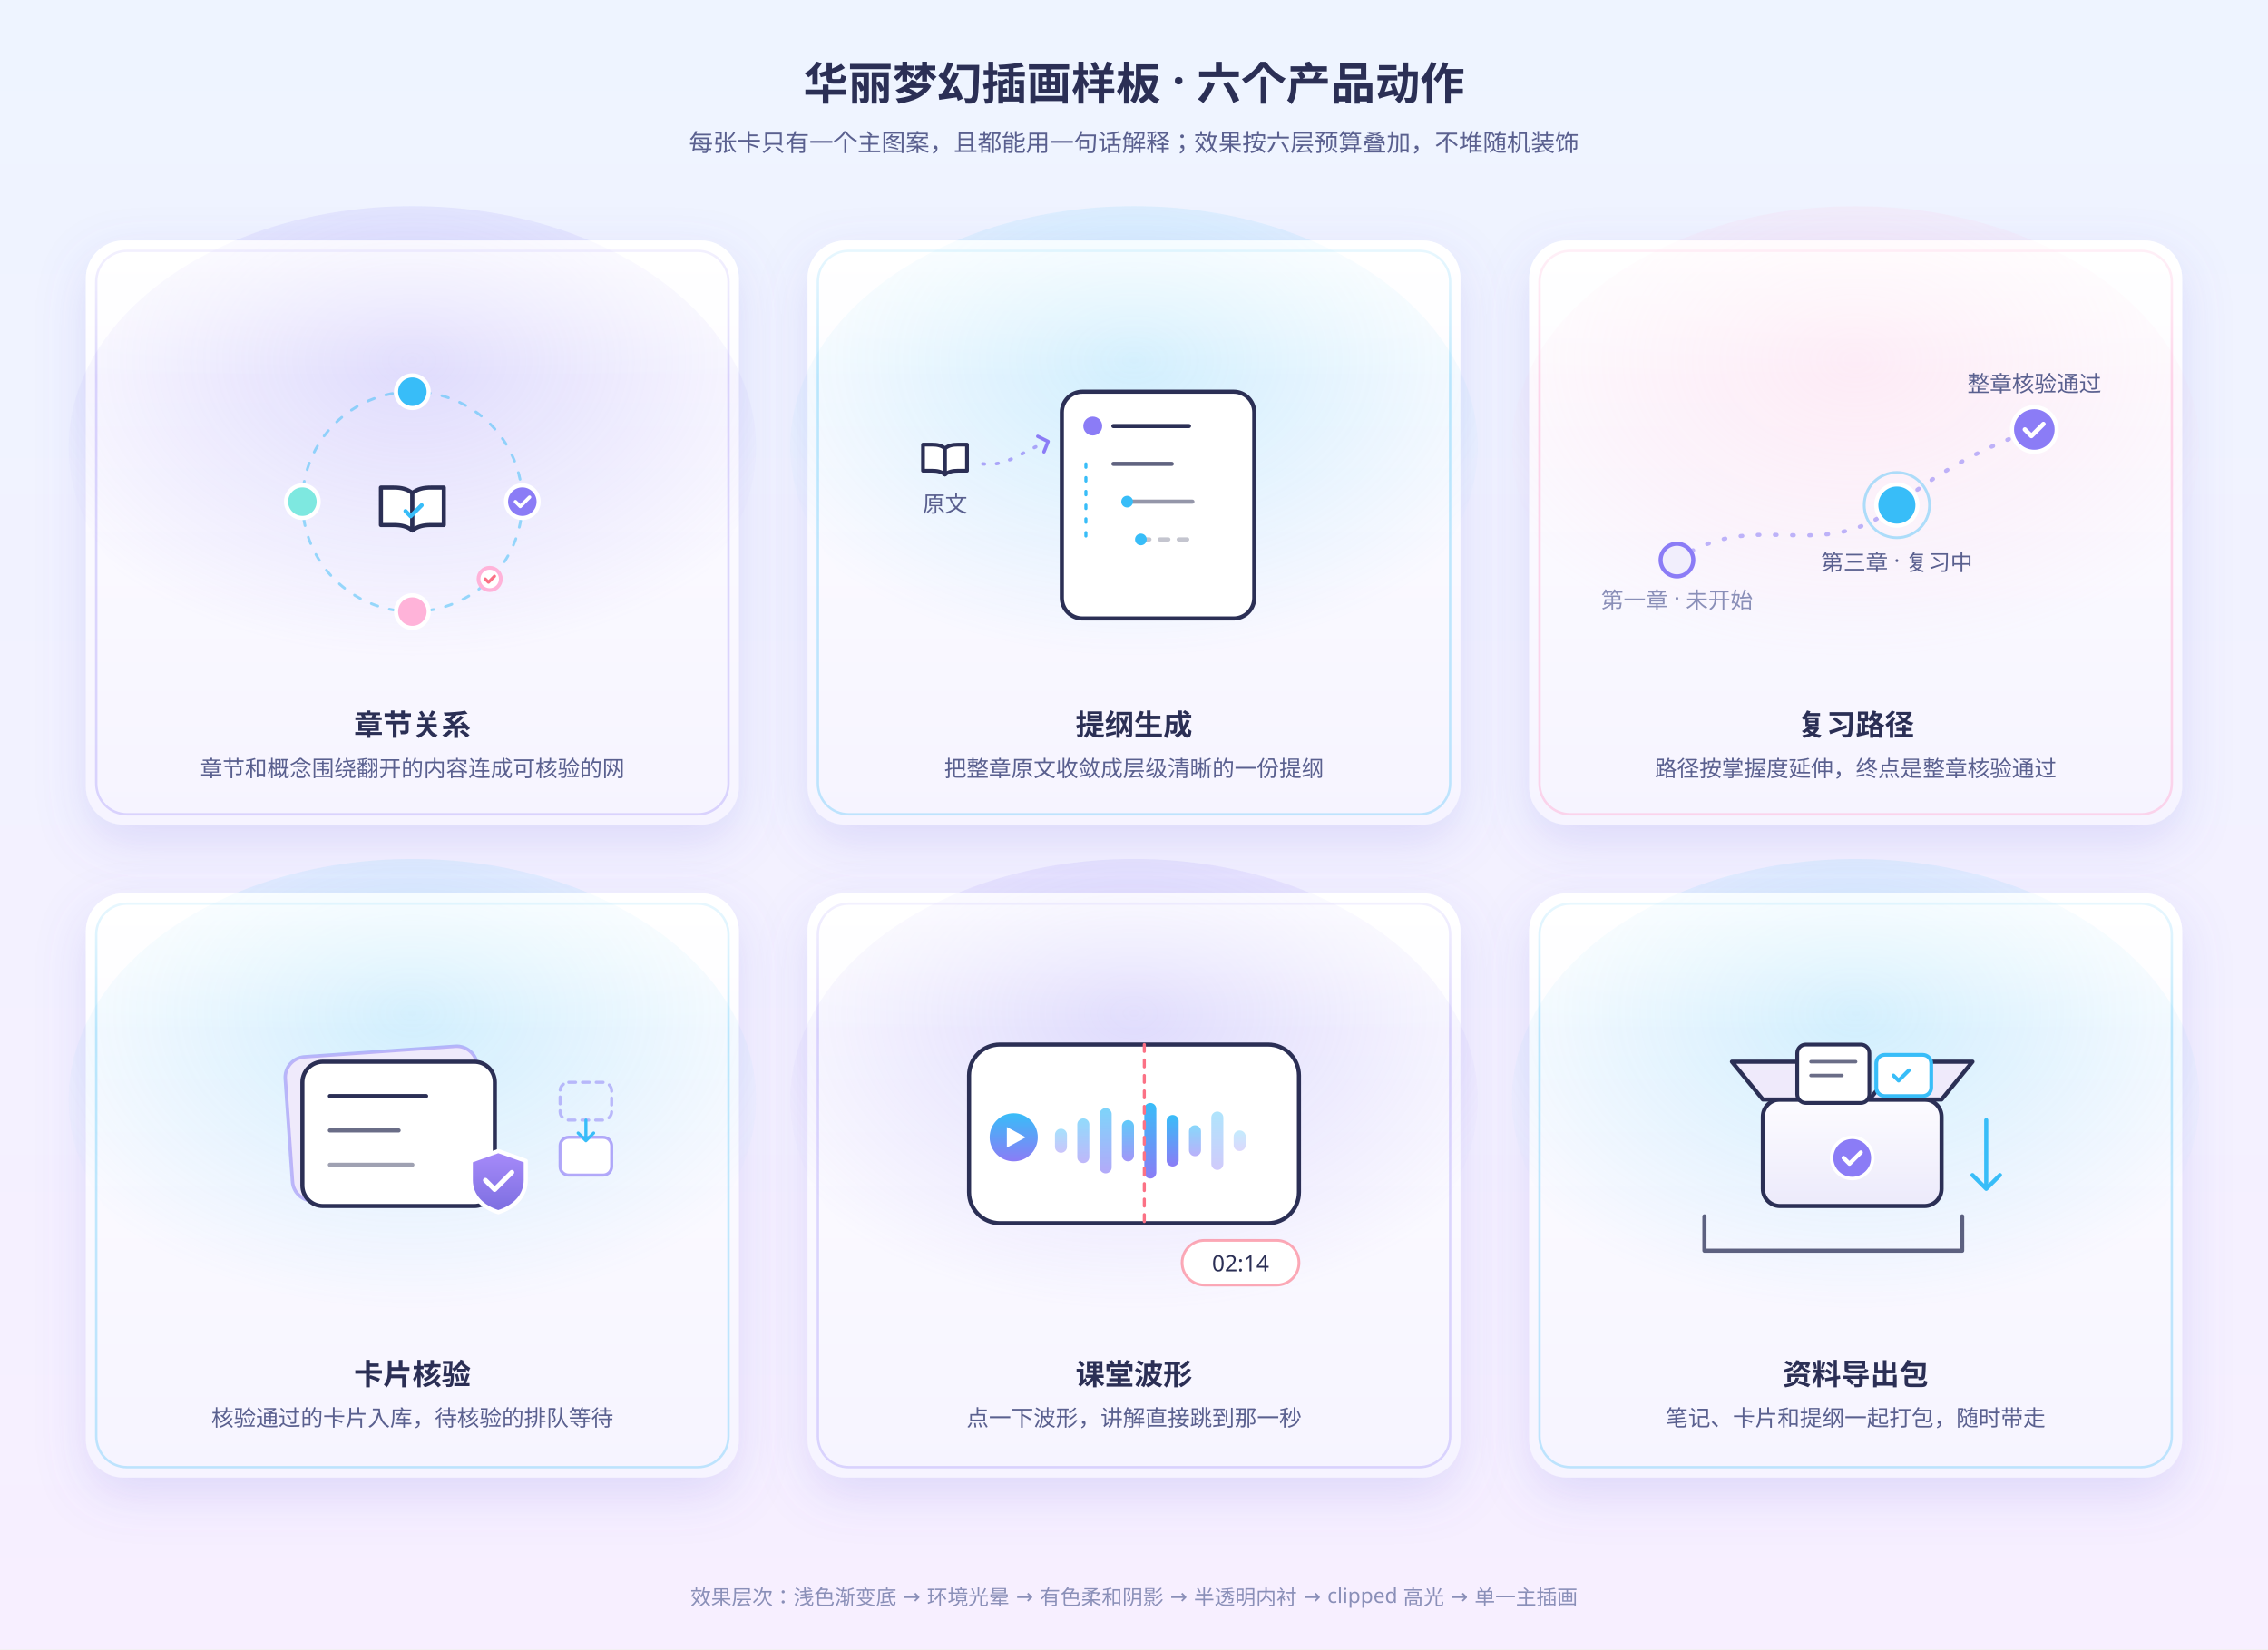
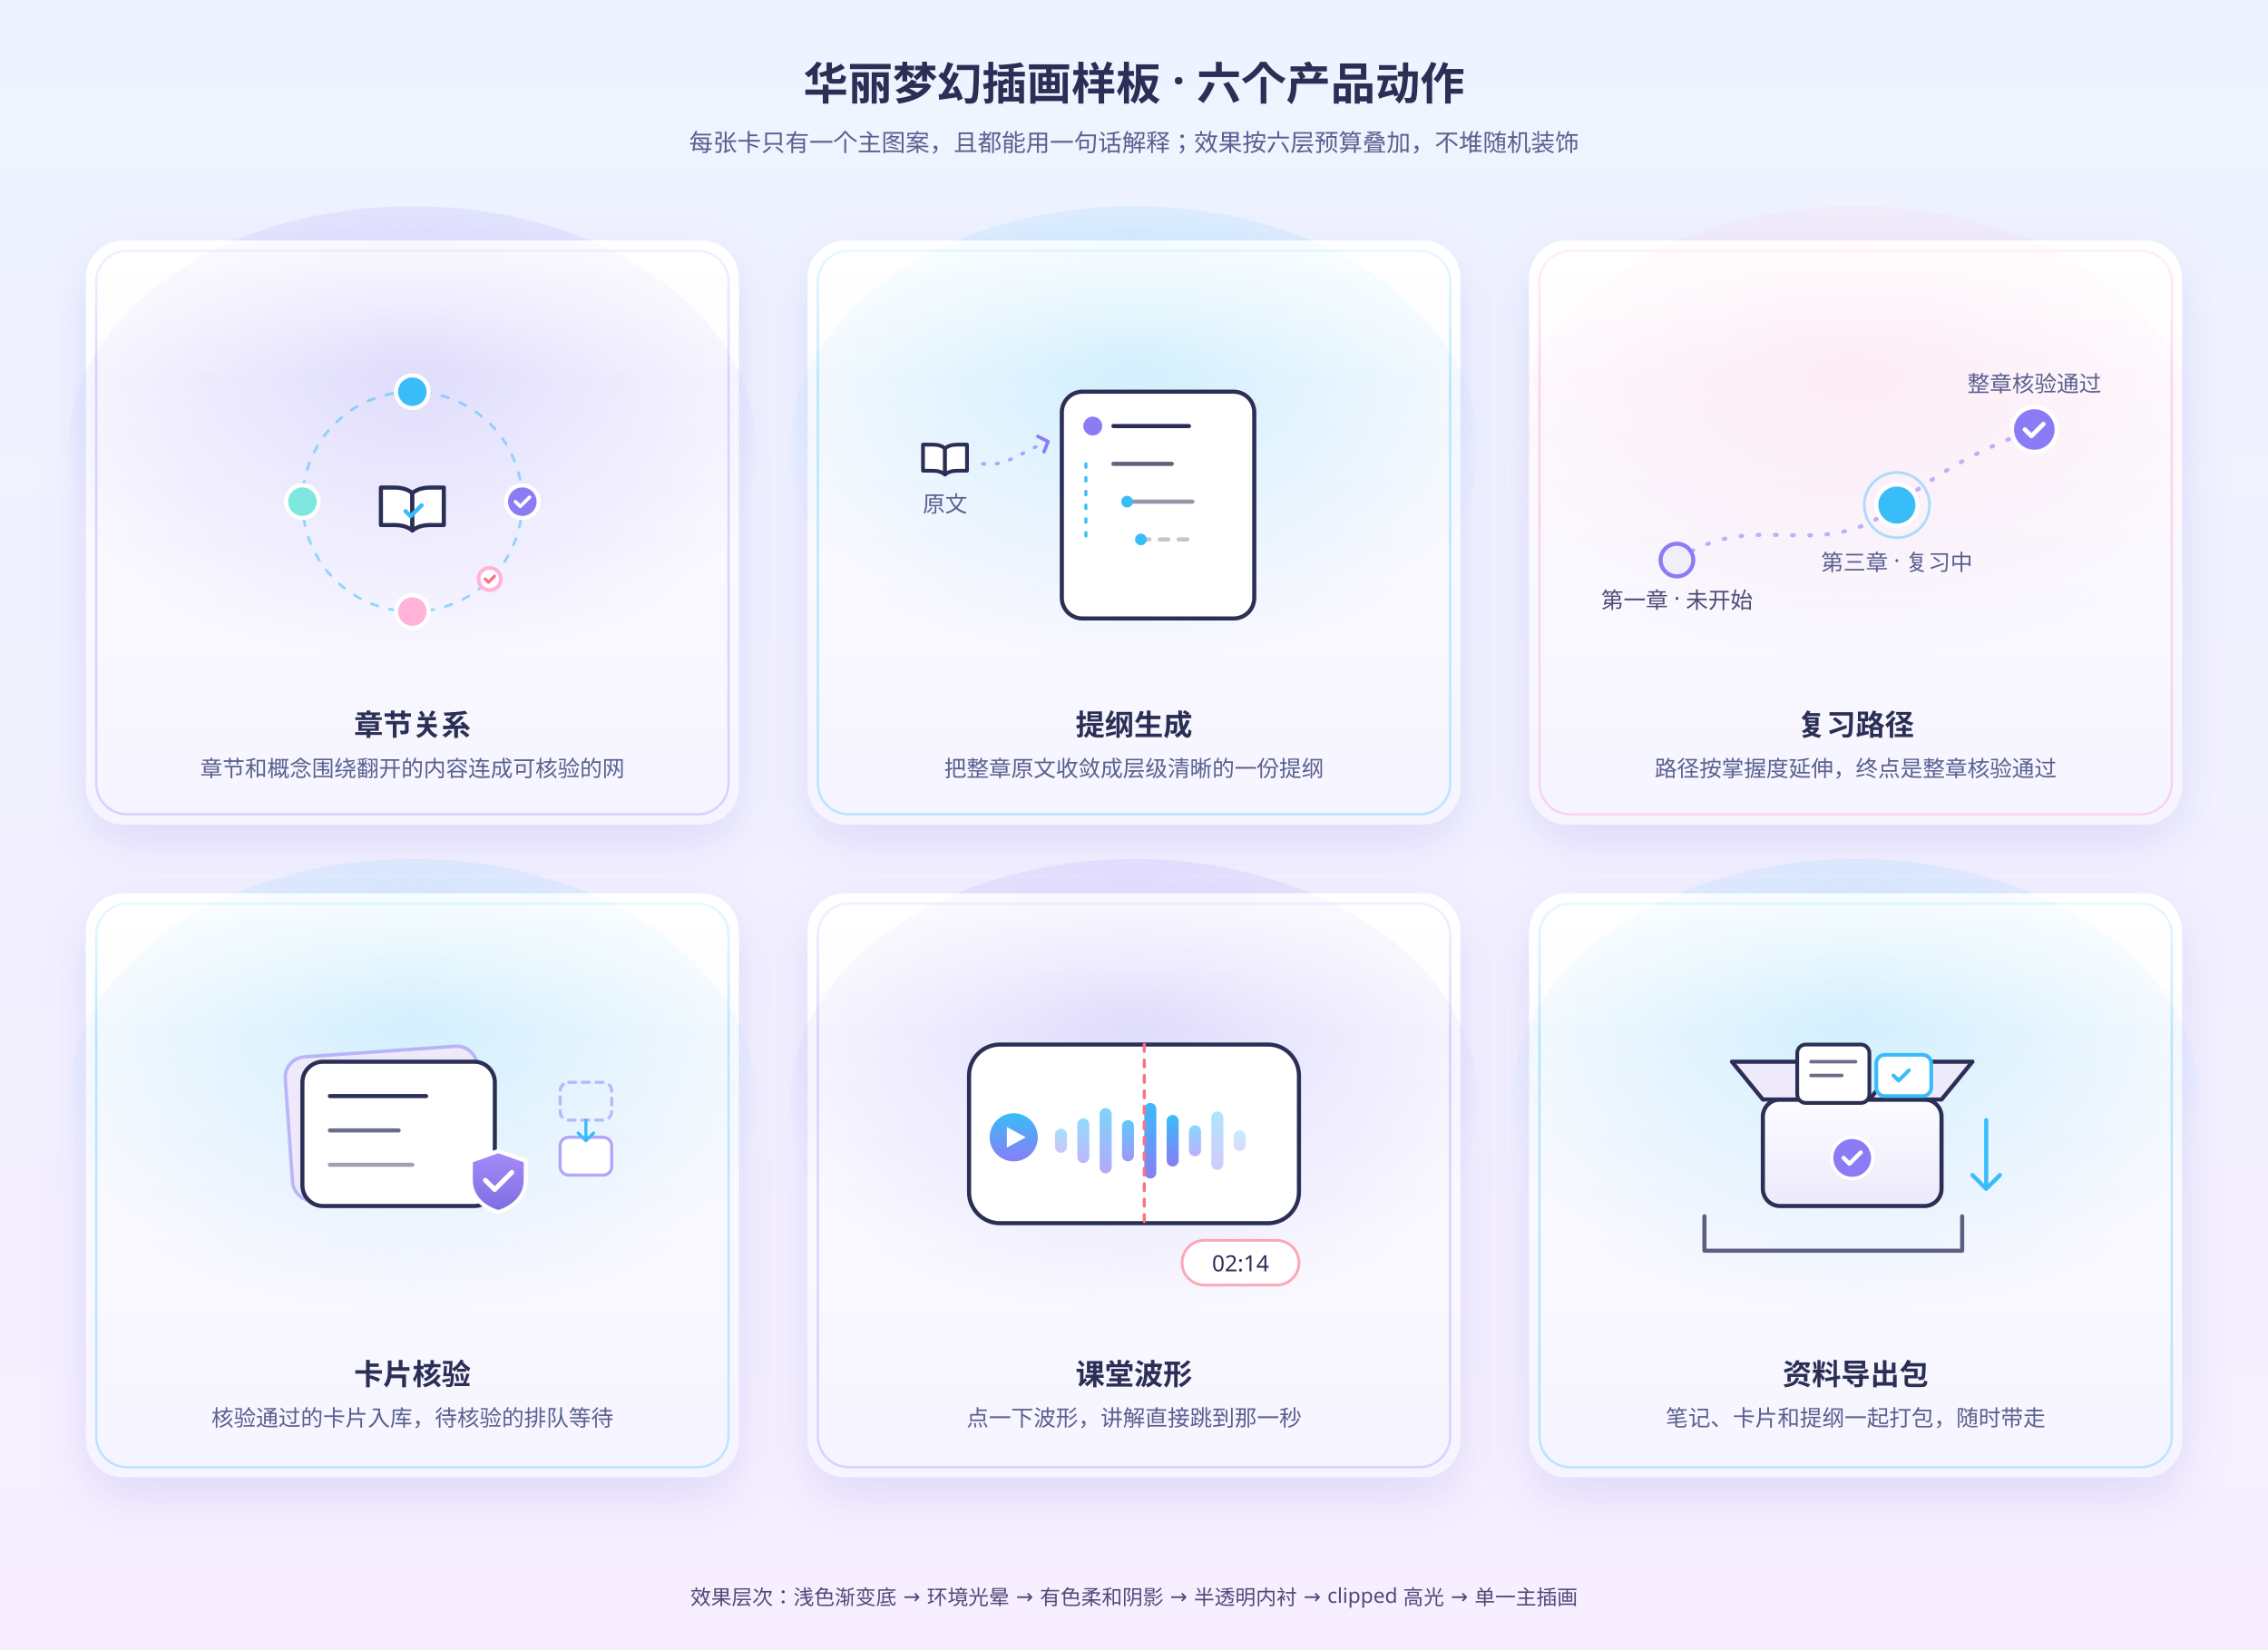
<svg xmlns="http://www.w3.org/2000/svg" viewBox="0 0 1320 960" width="1320" height="960" role="img" aria-labelledby="ogTitle">
  <defs>
    <linearGradient id="bgGrad" x1="0" y1="0" x2="0" y2="1">
      <stop offset="0" stop-color="#eef4ff" />
      <stop offset="1" stop-color="#f7efff" />
    </linearGradient>
    <linearGradient id="cardGrad" x1="0" y1="0" x2="0" y2="1">
      <stop offset="0" stop-color="#ffffff" />
      <stop offset="1" stop-color="#f6f4ff" />
    </linearGradient>
    <linearGradient id="glossGrad" x1="0" y1="0" x2="0" y2="1">
      <stop offset="0" stop-color="#ffffff" stop-opacity="0.65" />
      <stop offset="1" stop-color="#ffffff" stop-opacity="0" />
    </linearGradient>
    <linearGradient id="waveGrad" x1="0" y1="0" x2="0" y2="1">
      <stop offset="0" stop-color="#38bdf8" />
      <stop offset="1" stop-color="#8b7cf6" />
    </linearGradient>
    <linearGradient id="boxGrad" x1="0" y1="0" x2="0" y2="1">
      <stop offset="0" stop-color="#fdfcff" />
      <stop offset="1" stop-color="#eceafb" />
    </linearGradient>
    <radialGradient id="haloV" cx="0.5" cy="0.32" r="0.62">
      <stop offset="0" stop-color="#8b7cf6" stop-opacity="0.26" />
      <stop offset="1" stop-color="#8b7cf6" stop-opacity="0" />
    </radialGradient>
    <radialGradient id="haloC" cx="0.5" cy="0.32" r="0.62">
      <stop offset="0" stop-color="#38bdf8" stop-opacity="0.22" />
      <stop offset="1" stop-color="#38bdf8" stop-opacity="0" />
    </radialGradient>
    <radialGradient id="haloP" cx="0.5" cy="0.32" r="0.62">
      <stop offset="0" stop-color="#ffb3d9" stop-opacity="0.24" />
      <stop offset="1" stop-color="#ffb3d9" stop-opacity="0" />
    </radialGradient>
    <linearGradient id="shieldGrad" x1="0" y1="0" x2="0" y2="1">
      <stop offset="0" stop-color="#a78bfa" />
      <stop offset="1" stop-color="#7c6ee0" />
    </linearGradient>
    <filter id="cardLift" x="-30%" y="-30%" width="160%" height="170%">
      <feDropShadow dx="0" dy="10" stdDeviation="14" flood-color="#7c74e8" flood-opacity="0.2" />
    </filter>
    <clipPath id="clipG1">
      <rect x="50" y="140" width="380" height="340" rx="22" />
    </clipPath>
    <clipPath id="clipG2">
      <rect x="470" y="140" width="380" height="340" rx="22" />
    </clipPath>
    <clipPath id="clipG3">
      <rect x="890" y="140" width="380" height="340" rx="22" />
    </clipPath>
    <clipPath id="clipG4">
      <rect x="50" y="520" width="380" height="340" rx="22" />
    </clipPath>
    <clipPath id="clipG5">
      <rect x="470" y="520" width="380" height="340" rx="22" />
    </clipPath>
    <clipPath id="clipG6">
      <rect x="890" y="520" width="380" height="340" rx="22" />
    </clipPath>
  </defs>
  <rect width="1320" height="960" fill="url(#bgGrad)" />
  <text x="660" y="58" text-anchor="middle" font-family="PingFang SC, Microsoft YaHei, Noto Sans SC, sans-serif" font-size="26" font-weight="600" fill="#2b2f55">华丽梦幻插画样板 · 六个产品动作</text>
  <text x="660" y="88" text-anchor="middle" font-family="PingFang SC, Microsoft YaHei, Noto Sans SC, sans-serif" font-size="14" fill="#5a608f">每张卡只有一个主图案，且都能用一句话解释；效果按六层预算叠加，不堆随机装饰</text>
  <g data-motif="chapter-relations" data-motif-message="知识核验把章节和概念连成关系网">
    <rect x="50" y="140" width="380" height="340" rx="22" fill="url(#cardGrad)" filter="url(#cardLift)" />
    <ellipse cx="240" cy="260" rx="200" ry="140" fill="url(#haloV)" />
    <rect x="56" y="146" width="368" height="328" rx="18" fill="none" stroke="#8b7cf6" stroke-opacity="0.28" stroke-width="1.4" />
    <g clip-path="url(#clipG1)">
      <rect x="50" y="140" width="380" height="80" fill="url(#glossGrad)" />
    </g>
    <g transform="translate(240 292)" fill="none" stroke-linecap="round" stroke-linejoin="round">
      <circle r="64" stroke="#38bdf8" stroke-opacity="0.5" stroke-width="1.6" stroke-dasharray="4 7" />
      <path d="M0 -5c-3-2.4-6.4-3.2-10.9-3.2h-7.4v21.8h7.4c4.5 0 7.9.8 10.9 3.2z" fill="#ffffff" stroke="#2b2f55" stroke-width="2.4" />
      <path d="M0 -5c3-2.4 6.4-3.2 10.9-3.2h7.4v21.8h-7.4c-4.5 0-7.9.8-10.9 3.2z" fill="#ffffff" stroke="#2b2f55" stroke-width="2.4" />
      <path d="M-4 5.5l3 3 6.4-6.4" stroke="#38bdf8" stroke-width="2.4" />
      <circle cx="0" cy="-64" r="9.5" fill="#38bdf8" stroke="#ffffff" stroke-width="2.4" />
      <circle cx="64" cy="0" r="9.5" fill="#8b7cf6" stroke="#ffffff" stroke-width="2.4" />
      <path d="M60 0l2.8 2.8 5.4-5.4" stroke="#ffffff" stroke-width="2" />
      <circle cx="0" cy="64" r="9.5" fill="#ffb3d9" stroke="#ffffff" stroke-width="2.4" />
      <circle cx="-64" cy="0" r="9.5" fill="#7ee8e0" stroke="#ffffff" stroke-width="2.4" />
      <circle cx="45" cy="45" r="6.5" fill="#ffffff" stroke="#ffb3d9" stroke-width="2.2" />
      <path d="M42.4 45l1.9 1.9 3.5-3.5" stroke="#fb7185" stroke-width="1.8" />
    </g>
    <text x="240" y="428" text-anchor="middle" font-family="PingFang SC, Microsoft YaHei, Noto Sans SC, sans-serif" font-size="17" font-weight="600" fill="#2b2f55">章节关系</text>
    <text x="240" y="452" text-anchor="middle" font-family="PingFang SC, Microsoft YaHei, Noto Sans SC, sans-serif" font-size="13" fill="#5a608f">章节和概念围绕翻开的内容连成可核验的网</text>
  </g>
  <g data-motif="outline-generation" data-motif-message="从原文自动生成层级分明的提纲">
    <rect x="470" y="140" width="380" height="340" rx="22" fill="url(#cardGrad)" filter="url(#cardLift)" />
    <ellipse cx="660" cy="260" rx="200" ry="140" fill="url(#haloC)" />
    <rect x="476" y="146" width="368" height="328" rx="18" fill="none" stroke="#38bdf8" stroke-opacity="0.3" stroke-width="1.4" />
    <g clip-path="url(#clipG2)">
      <rect x="470" y="140" width="380" height="80" fill="url(#glossGrad)" />
    </g>
    <g transform="translate(660 292)" fill="none" stroke-linecap="round" stroke-linejoin="round">
      <rect x="-42" y="-64" width="112" height="132" rx="12" fill="#ffffff" stroke="#2b2f55" stroke-width="2.4" />
      <circle cx="-24" cy="-44" r="5.5" fill="#8b7cf6" stroke="none" />
      <path d="M-12 -44h44" stroke="#2b2f55" stroke-width="2.4" />
      <path d="M-12 -22h34" stroke="#2b2f55" stroke-width="2.4" stroke-opacity="0.75" />
      <path d="M-4 0h38" stroke="#2b2f55" stroke-width="2.4" stroke-opacity="0.5" />
      <path d="M4 22h32" stroke="#2b2f55" stroke-width="2.4" stroke-opacity="0.28" stroke-dasharray="5 6" />
      <path d="M-28 -22v44" stroke="#38bdf8" stroke-width="1.8" stroke-dasharray="2 6" />
      <circle cx="-4" cy="0" r="3.4" fill="#38bdf8" stroke="none" />
      <circle cx="4" cy="22" r="3.4" fill="#38bdf8" stroke-opacity="0.55" stroke="none" />
      <g transform="translate(-110 -28)">
        <path d="M0 -3c-2.1-1.7-4.5-2.2-7.6-2.2h-5.2v15.2h5.2c3.1 0 5.5.5 7.6 2.2z" fill="#ffffff" stroke="#2b2f55" stroke-width="2.2" />
        <path d="M0 -3c2.1-1.7 4.5-2.2 7.6-2.2h5.2v15.2h-5.2c-3.1 0-5.5.5-7.6 2.2z" fill="#ffffff" stroke="#2b2f55" stroke-width="2.2" />
      </g>
      <path d="M-88 -22c14 2 24 -8 36 -12" stroke="#8b7cf6" stroke-opacity="0.65" stroke-width="2" stroke-dasharray="1 7" />
      <path d="M-56 -38l6 3-2.4 6" stroke="#8b7cf6" stroke-width="2" fill="none" />
      <text x="-110" y="6" text-anchor="middle" font-family="PingFang SC, Microsoft YaHei, Noto Sans SC, sans-serif" font-size="13" fill="#5a608f" stroke="none">原文</text>
    </g>
    <text x="660" y="428" text-anchor="middle" font-family="PingFang SC, Microsoft YaHei, Noto Sans SC, sans-serif" font-size="17" font-weight="600" fill="#2b2f55">提纲生成</text>
    <text x="660" y="452" text-anchor="middle" font-family="PingFang SC, Microsoft YaHei, Noto Sans SC, sans-serif" font-size="13" fill="#5a608f">把整章原文收敛成层级清晰的一份提纲</text>
  </g>
  <g data-motif="review-path" data-motif-message="复习路径按掌握度推进，终点是整章核验通过">
    <rect x="890" y="140" width="380" height="340" rx="22" fill="url(#cardGrad)" filter="url(#cardLift)" />
    <ellipse cx="1080" cy="260" rx="200" ry="140" fill="url(#haloP)" />
    <rect x="896" y="146" width="368" height="328" rx="18" fill="none" stroke="#ffb3d9" stroke-opacity="0.5" stroke-width="1.4" />
    <g clip-path="url(#clipG3)">
      <rect x="890" y="140" width="380" height="80" fill="url(#glossGrad)" />
    </g>
    <g transform="translate(1080 286)" fill="none" stroke-linecap="round" stroke-linejoin="round">
      <path d="M-104 40C-58 8 -20 44 24 8C52 -14 76 -26 104 -36" stroke="#8b7cf6" stroke-opacity="0.55" stroke-width="2.4" stroke-dasharray="1 9" />
      <circle cx="-104" cy="40" r="9.5" fill="#f1eefc" stroke="#8b7cf6" stroke-width="2.4" />
      <circle cx="24" cy="8" r="12" fill="#38bdf8" stroke="#ffffff" stroke-width="2.4" />
      <circle cx="24" cy="8" r="19" stroke="#38bdf8" stroke-opacity="0.4" stroke-width="1.6" />
      <circle cx="104" cy="-36" r="13" fill="#8b7cf6" stroke="#ffffff" stroke-width="2.4" />
      <path d="M98.5 -36l3.8 3.8 7-7" stroke="#ffffff" stroke-width="2.6" />
-       <text x="-104" y="68" text-anchor="middle" font-family="PingFang SC, Microsoft YaHei, Noto Sans SC, sans-serif" font-size="13" fill="#8a8fb8" stroke="none">第一章 · 未开始</text>
+       <text x="-104" y="68" text-anchor="middle" font-family="PingFang SC, Microsoft YaHei, Noto Sans SC, sans-serif" font-size="13" fill="#4f4b78" stroke="none">第一章 · 未开始</text>
      <text x="24" y="46" text-anchor="middle" font-family="PingFang SC, Microsoft YaHei, Noto Sans SC, sans-serif" font-size="13" fill="#5a608f" stroke="none">第三章 · 复习中</text>
      <text x="104" y="-58" text-anchor="middle" font-family="PingFang SC, Microsoft YaHei, Noto Sans SC, sans-serif" font-size="13" fill="#5a608f" stroke="none">整章核验通过</text>
    </g>
    <text x="1080" y="428" text-anchor="middle" font-family="PingFang SC, Microsoft YaHei, Noto Sans SC, sans-serif" font-size="17" font-weight="600" fill="#2b2f55">复习路径</text>
    <text x="1080" y="452" text-anchor="middle" font-family="PingFang SC, Microsoft YaHei, Noto Sans SC, sans-serif" font-size="13" fill="#5a608f">路径按掌握度延伸，终点是整章核验通过</text>
  </g>
  <g data-motif="card-verification" data-motif-message="卡片核验通过后才进入知识卡包">
    <rect x="50" y="520" width="380" height="340" rx="22" fill="url(#cardGrad)" filter="url(#cardLift)" />
    <ellipse cx="240" cy="640" rx="200" ry="140" fill="url(#haloC)" />
    <rect x="56" y="526" width="368" height="328" rx="18" fill="none" stroke="#38bdf8" stroke-opacity="0.3" stroke-width="1.4" />
    <g clip-path="url(#clipG4)">
      <rect x="50" y="520" width="380" height="80" fill="url(#glossGrad)" />
    </g>
    <g transform="translate(240 668)" fill="none" stroke-linecap="round" stroke-linejoin="round">
      <rect x="-72" y="-56" width="112" height="84" rx="12" transform="rotate(-4 -16 -14)" fill="#efeafb" stroke="#8b7cf6" stroke-opacity="0.5" stroke-width="2" />
      <rect x="-64" y="-50" width="112" height="84" rx="12" fill="#ffffff" stroke="#2b2f55" stroke-width="2.4" />
      <path d="M-48 -30h56" stroke="#2b2f55" stroke-width="2.4" />
      <path d="M-48 -10h40" stroke="#2b2f55" stroke-width="2.4" stroke-opacity="0.7" />
      <path d="M-48 10h48" stroke="#2b2f55" stroke-width="2.4" stroke-opacity="0.45" />
      <path d="M50 2l16 5.7v11.2c0 9.4-6.8 15.8-16 18.7-9.2-2.9-16-9.3-16-18.7V7.7z" fill="url(#shieldGrad)" stroke="#ffffff" stroke-width="2.4" />
      <path d="M42.5 19l5.4 5.4 10-10" stroke="#ffffff" stroke-width="2.8" />
      <rect x="86" y="-38" width="30" height="22" rx="5" fill="none" stroke="#8b7cf6" stroke-opacity="0.5" stroke-width="1.8" stroke-dasharray="4 4" />
      <rect x="86" y="-6" width="30" height="22" rx="5" fill="#ffffff" stroke="#8b7cf6" stroke-opacity="0.65" stroke-width="1.8" />
      <path d="M101 -16v12m0 0l-4.5-4.5m4.5 4.5l4.5-4.5" stroke="#38bdf8" stroke-width="1.8" />
    </g>
    <text x="240" y="806" text-anchor="middle" font-family="PingFang SC, Microsoft YaHei, Noto Sans SC, sans-serif" font-size="17" font-weight="600" fill="#2b2f55">卡片核验</text>
    <text x="240" y="830" text-anchor="middle" font-family="PingFang SC, Microsoft YaHei, Noto Sans SC, sans-serif" font-size="13" fill="#5a608f">核验通过的卡片入库，待核验的排队等待</text>
  </g>
  <g data-motif="classroom-waveform" data-motif-message="课堂波形把讲解定位到某一秒">
    <rect x="470" y="520" width="380" height="340" rx="22" fill="url(#cardGrad)" filter="url(#cardLift)" />
    <ellipse cx="660" cy="640" rx="200" ry="140" fill="url(#haloV)" />
    <rect x="476" y="526" width="368" height="328" rx="18" fill="none" stroke="#8b7cf6" stroke-opacity="0.28" stroke-width="1.4" />
    <g clip-path="url(#clipG5)">
      <rect x="470" y="520" width="380" height="80" fill="url(#glossGrad)" />
    </g>
    <g transform="translate(660 664)" fill="none" stroke-linecap="round" stroke-linejoin="round">
      <rect x="-96" y="-56" width="192" height="104" rx="18" fill="#ffffff" stroke="#2b2f55" stroke-width="2.4" />
      <circle cx="-70" cy="-2" r="14" fill="url(#waveGrad)" />
      <path d="M-74 -8l11 6-11 6z" fill="#ffffff" stroke="none" />
      <rect x="-46" y="-7" width="7" height="14" rx="3.5" fill="url(#waveGrad)" opacity="0.45" stroke="none" />
      <rect x="-33" y="-13" width="7" height="26" rx="3.5" fill="url(#waveGrad)" opacity="0.55" stroke="none" />
      <rect x="-20" y="-19" width="7" height="38" rx="3.5" fill="url(#waveGrad)" opacity="0.65" stroke="none" />
      <rect x="-7" y="-12" width="7" height="24" rx="3.5" fill="url(#waveGrad)" opacity="0.8" stroke="none" />
      <rect x="6" y="-22" width="7" height="44" rx="3.5" fill="url(#waveGrad)" stroke="none" />
      <rect x="19" y="-15" width="7" height="30" rx="3.5" fill="url(#waveGrad)" stroke="none" />
      <rect x="32" y="-9" width="7" height="18" rx="3.5" fill="url(#waveGrad)" opacity="0.6" stroke="none" />
      <rect x="45" y="-17" width="7" height="34" rx="3.5" fill="url(#waveGrad)" opacity="0.4" stroke="none" />
      <rect x="58" y="-6" width="7" height="12" rx="3.5" fill="url(#waveGrad)" opacity="0.3" stroke="none" />
      <path d="M6 -56v104" stroke="#fb7185" stroke-width="1.8" stroke-dasharray="4 5" />
      <rect x="28" y="58" width="68" height="26" rx="13" fill="#ffffff" stroke="#fb7185" stroke-opacity="0.6" stroke-width="1.6" />
      <text x="62" y="76" text-anchor="middle" font-family="PingFang SC, Microsoft YaHei, Noto Sans SC, sans-serif" font-size="13" fill="#2b2f55" stroke="none">02:14</text>
    </g>
    <text x="660" y="806" text-anchor="middle" font-family="PingFang SC, Microsoft YaHei, Noto Sans SC, sans-serif" font-size="17" font-weight="600" fill="#2b2f55">课堂波形</text>
    <text x="660" y="830" text-anchor="middle" font-family="PingFang SC, Microsoft YaHei, Noto Sans SC, sans-serif" font-size="13" fill="#5a608f">点一下波形，讲解直接跳到那一秒</text>
  </g>
  <g data-motif="export-pack" data-motif-message="笔记、卡片和提纲打包成一个导出包">
    <rect x="890" y="520" width="380" height="340" rx="22" fill="url(#cardGrad)" filter="url(#cardLift)" />
    <ellipse cx="1080" cy="640" rx="200" ry="140" fill="url(#haloC)" />
    <rect x="896" y="526" width="368" height="328" rx="18" fill="none" stroke="#38bdf8" stroke-opacity="0.3" stroke-width="1.4" />
    <g clip-path="url(#clipG6)">
      <rect x="890" y="520" width="380" height="80" fill="url(#glossGrad)" />
    </g>
    <g transform="translate(1080 664)" fill="none" stroke-linecap="round" stroke-linejoin="round">
      <path d="M-88 44v20h150v-20" stroke="#2b2f55" stroke-width="2.4" stroke-opacity="0.75" />
      <rect x="-54" y="-24" width="104" height="62" rx="10" fill="url(#boxGrad)" stroke="#2b2f55" stroke-width="2.4" />
      <path d="M-54 -24L-72 -46h42l18 22z" fill="#efeafb" stroke="#2b2f55" stroke-width="2.4" />
      <path d="M50 -24l18 -22H26l-18 22z" fill="#efeafb" stroke="#2b2f55" stroke-width="2.4" />
      <rect x="-34" y="-56" width="42" height="34" rx="5" fill="#ffffff" stroke="#2b2f55" stroke-width="2.2" />
      <path d="M-26 -46h26M-26 -38h18" stroke="#2b2f55" stroke-width="2" stroke-opacity="0.7" />
      <rect x="12" y="-50" width="32" height="24" rx="5" fill="#ffffff" stroke="#38bdf8" stroke-width="2.2" />
      <path d="M22 -38l3 3 6-6" stroke="#38bdf8" stroke-width="2.2" />
      <circle cx="-2" cy="10" r="12" fill="#8b7cf6" stroke="#ffffff" stroke-width="2" />
      <path d="M-7 10l3.4 3.4 6.6-6.6" stroke="#ffffff" stroke-width="2.4" />
      <path d="M76 -12v40m0 0l-8-8m8 8l8-8" stroke="#38bdf8" stroke-width="2.4" />
    </g>
    <text x="1080" y="806" text-anchor="middle" font-family="PingFang SC, Microsoft YaHei, Noto Sans SC, sans-serif" font-size="17" font-weight="600" fill="#2b2f55">资料导出包</text>
    <text x="1080" y="830" text-anchor="middle" font-family="PingFang SC, Microsoft YaHei, Noto Sans SC, sans-serif" font-size="13" fill="#5a608f">笔记、卡片和提纲一起打包，随时带走</text>
  </g>
-   <text x="660" y="934" text-anchor="middle" font-family="PingFang SC, Microsoft YaHei, Noto Sans SC, sans-serif" font-size="12" fill="#8a8fb8">效果层次：浅色渐变底 → 环境光晕 → 有色柔和阴影 → 半透明内衬 → clipped 高光 → 单一主插画</text>
+   <text x="660" y="934" text-anchor="middle" font-family="PingFang SC, Microsoft YaHei, Noto Sans SC, sans-serif" font-size="12" fill="#4f4b78">效果层次：浅色渐变底 → 环境光晕 → 有色柔和阴影 → 半透明内衬 → clipped 高光 → 单一主插画</text>
</svg>
